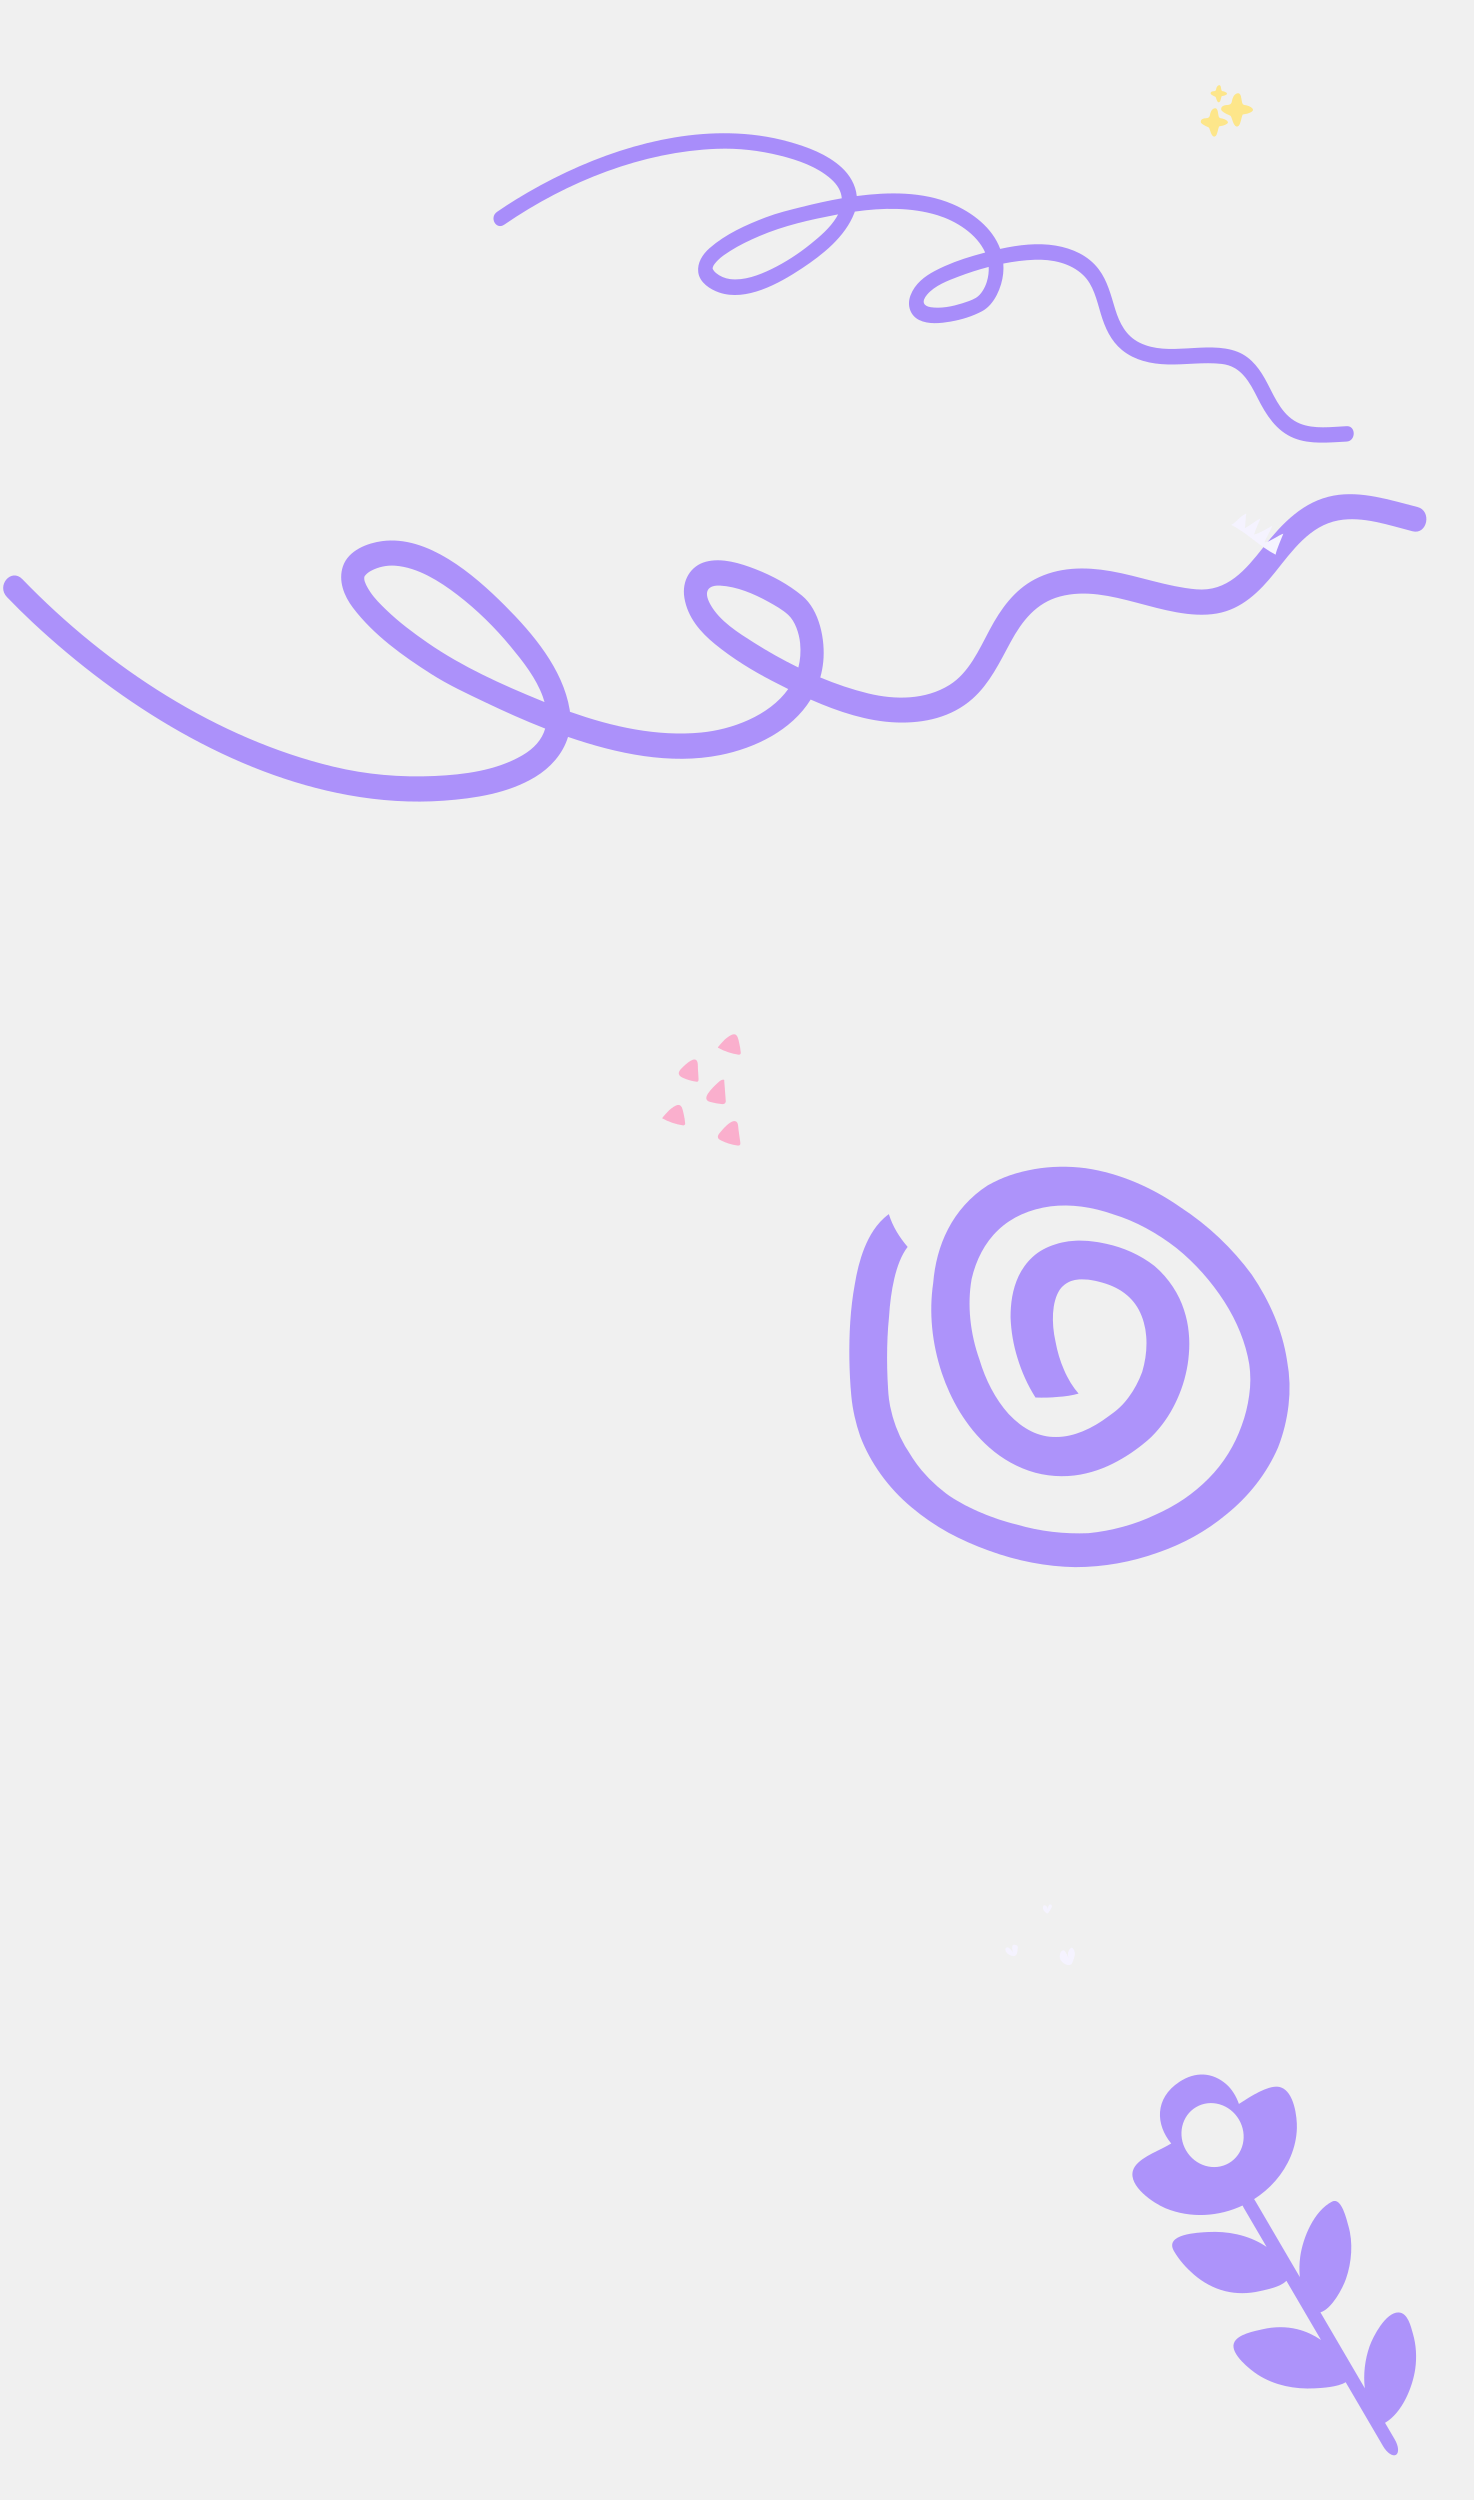
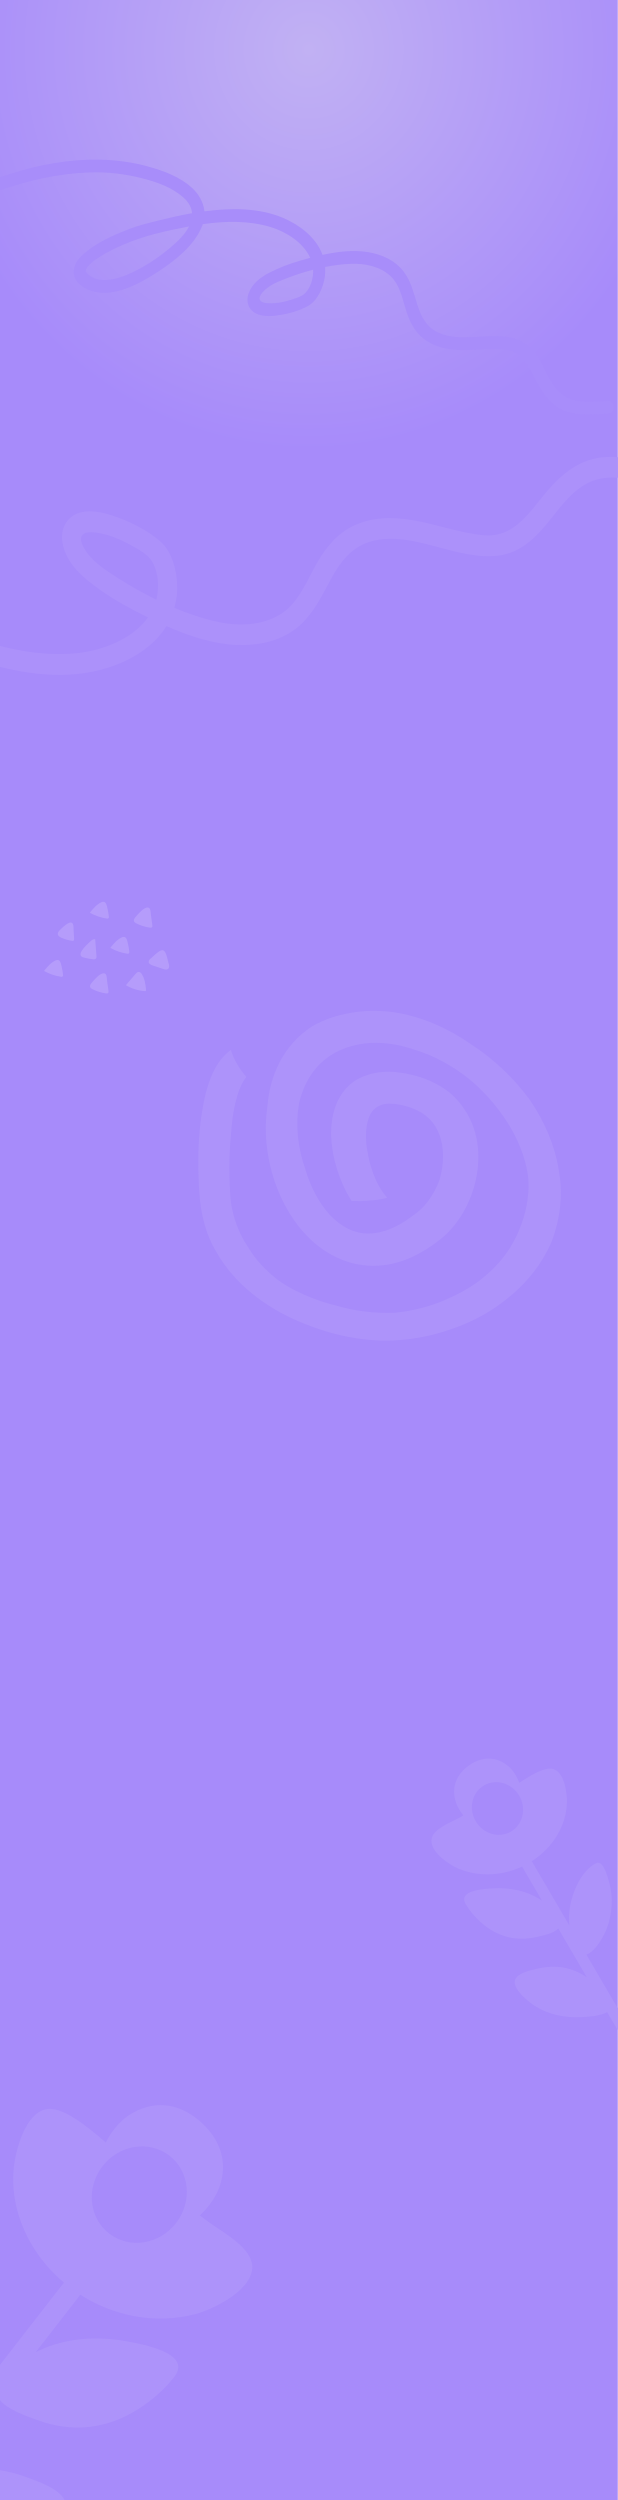
- <svg xmlns="http://www.w3.org/2000/svg" width="3773" height="6400" viewBox="0 0 3773 6400" fill="none">
-   <path d="M1754.04 2876C1754.29 2878.97 1751.68 2881.43 1748.73 2881C1730.03 2878.28 1711.84 2872.15 1695.33 2862.99C1693.96 2862.23 1711.3 2843.62 1713.02 2842.16C1718.78 2837.29 1729.04 2828.59 1737.03 2828.61C1746.32 2828.63 1748.09 2843.24 1749.78 2850.04C1751.89 2858.55 1753.32 2867.25 1754.04 2875.99L1754.04 2876Z" fill="#FAAFCD" />
-   <path d="M1896.4 2695.09C1896.64 2698.07 1894.04 2700.53 1891.08 2700.1C1872.39 2697.38 1854.2 2691.25 1837.68 2682.08C1836.32 2681.32 1853.66 2662.71 1855.37 2661.26C1861.13 2656.39 1871.4 2647.68 1879.39 2647.7C1888.67 2647.72 1890.45 2662.34 1892.13 2669.13C1894.24 2677.65 1895.68 2686.34 1896.4 2695.08L1896.4 2695.09Z" fill="#FAAFCD" />
-   <path d="M1895.11 2924.33C1895.45 2926.75 1895.67 2929.55 1893.94 2931.27C1892.27 2932.95 1889.56 2932.8 1887.22 2932.47C1872.64 2930.42 1858.39 2925.95 1845.26 2919.27C1842.33 2917.78 1839.23 2915.93 1838.09 2912.85C1836.5 2908.52 1839.43 2903.94 1842.37 2900.39C1849.37 2891.95 1869.8 2866.94 1882.57 2870.3C1890.72 2872.44 1889.67 2885.69 1890.6 2892.28C1892.11 2902.96 1893.61 2913.65 1895.11 2924.32L1895.11 2924.33Z" fill="#FAAFCD" />
-   <path d="M1853.9 2764.25L1857.98 2819.04C1858.21 2823.57 1854.05 2827.16 1849.1 2826.66C1839.01 2825.65 1828.99 2823.84 1819.19 2821.25C1816.09 2820.43 1812.84 2819.43 1810.67 2817.21C1806.04 2812.48 1808.64 2805.17 1812.13 2799.89C1819.38 2788.9 1829.31 2779.65 1839.16 2770.51C1843.14 2766.81 1848.3 2762.8 1853.9 2764.26" fill="#FAAFCD" />
-   <path d="M1788.29 2762.13C1788.45 2764.68 1788.26 2767.83 1785.97 2768.93C1784.87 2769.45 1783.59 2769.31 1782.39 2769.15C1770.64 2767.52 1759.14 2764.19 1748.36 2759.28C1743.78 2757.2 1738.84 2754.22 1737.84 2749.28C1736.79 2744.14 1740.49 2739.33 1744.17 2735.59C1750.35 2729.34 1772.66 2706.61 1781.99 2713.55C1787.64 2717.75 1786.32 2729.31 1786.68 2735.35C1787.22 2744.28 1787.76 2753.2 1788.3 2762.14L1788.29 2762.13Z" fill="#FAAFCD" />
-   <path d="M2650.68 3577.47C2630.01 3544.77 2615.37 3511.21 2604.91 3477.05C2594.25 3442.87 2588.36 3408.11 2587.02 3372.83C2586.91 3337.53 2591.48 3301.42 2607.79 3266.42C2616.21 3249.09 2627.79 3232.23 2643.63 3217.76C2659.25 3203.11 2680.08 3192.09 2702.1 3185.39C2712.94 3181.53 2724.19 3179.6 2735.52 3177.71C2741.17 3177.02 2746.81 3176.77 2752.43 3176.33L2760.93 3175.87L2769.2 3176.1L2785.84 3176.76C2791.23 3177.26 2796.59 3178 2801.96 3178.74C2812.86 3179.88 2823.02 3182.32 2833.36 3184.41C2874.37 3193.29 2918.35 3211.71 2955.82 3241.14C2992.66 3272.71 3018.44 3313.71 3030.87 3352.92C3037.43 3372.65 3041.43 3392.2 3043.15 3411.17C3045.07 3430.15 3045.12 3448.76 3043.48 3466.64C3042.17 3484.68 3039.29 3502.15 3035.14 3519.09C3031.24 3536.15 3025.78 3552.63 3019.31 3568.63C3006.36 3600.71 2989.15 3631.01 2965.81 3658.53C2960.12 3665.48 2953.73 3672.19 2947.21 3678.74C2940.36 3685.13 2933 3691.72 2926.43 3696.68C2919.69 3701.99 2913.12 3707.38 2905.83 3712.34C2898.79 3717.42 2891.67 3722.46 2883.91 3727.12C2853.77 3746.05 2820.01 3762.72 2780.25 3771.89C2741.08 3781.52 2694.87 3782 2650.47 3770.19C2605.98 3758.15 2565.52 3734.53 2533.81 3706.73C2517.91 3692.81 2503.73 3677.88 2490.93 3662.4C2478.37 3646.86 2467.22 3630.94 2457.15 3614.67C2437.45 3582.09 2422.29 3548.55 2410.94 3514.74C2385.58 3437.99 2377.9 3359.53 2388.99 3284.33C2392.87 3236.9 2404.47 3189.77 2427.06 3146.36C2449.46 3102.94 2483.66 3063.44 2528.46 3034.62C2546.64 3024.43 2565.88 3015.43 2586.05 3008.55C2596.14 3005.19 2606.45 3002.03 2616.73 2999.55C2627.12 2997.3 2637.44 2994.75 2648.01 2992.94C2690.36 2985.62 2735.07 2984.86 2779.33 2990.59C2867.84 3003.53 2951.07 3041.07 3021.16 3090.01C3093.52 3136.98 3155.51 3196.42 3204.52 3263.07C3250.53 3330.89 3283.08 3405.85 3294.78 3482.75L3299.07 3511.69L3301.14 3540.78L3300.92 3569.73L3298.63 3597.68C3294.3 3634.77 3285.31 3670.94 3271.9 3705.24C3242.75 3772.72 3196.25 3831.44 3138.44 3877.74C3087.69 3920.02 3027.76 3953.09 2962.2 3975.34C2897.19 3998.55 2826.15 4011.8 2752.63 4011.9C2678.92 4010.69 2603.7 3996.03 2532.51 3970.02C2497.09 3957.38 2462.14 3942.07 2428.35 3923.92C2394.8 3905.27 2362.67 3883.46 2333.18 3858.48C2273.8 3808.93 2227.72 3744.48 2202.1 3676.77C2190.37 3642.69 2182.63 3608.18 2179.41 3574.26C2176.21 3541.57 2174.98 3510.1 2174.35 3478.21C2173.63 3414.61 2176.69 3351.26 2188.18 3288.2C2193.35 3257.01 2200.59 3225.76 2212.85 3194.92C2219.13 3179.52 2226.56 3164.25 2236.43 3149.45C2246.27 3134.72 2258.72 3120.28 2275.47 3108.18C2285.17 3139.88 2302.51 3167.41 2323.55 3192.09C2307.61 3212.52 2296.64 3242.15 2289.42 3273.14C2282.09 3304.35 2277.97 3337.61 2275.88 3371.51C2272.35 3405.67 2270.92 3440.76 2270.91 3476.09C2270.93 3493.72 2271.27 3511.51 2272.05 3529.25L2273.48 3555.84C2274.04 3564.67 2274.67 3573.78 2275.76 3581.72L2278.67 3599.7C2279.88 3605.69 2281.56 3611.55 2282.92 3617.44C2285.29 3629.31 2290.02 3640.74 2293.56 3652.3C2295.71 3658.04 2298.36 3663.59 2300.65 3669.23L2304.17 3677.64C2305.52 3680.38 2307.06 3683.13 2308.43 3685.8L2316.95 3702.1L2326.89 3717.78C2339.55 3738.87 2353.99 3759.42 2371.9 3777.88L2378.39 3785.01C2380.65 3787.32 2383.1 3789.45 2385.4 3791.69C2390.11 3796.14 2394.78 3800.65 2399.61 3805.06C2409.98 3813.27 2419.6 3822.17 2430.82 3829.65C2443.38 3838.39 2457.26 3845.67 2470.73 3853.36C2484.84 3860.14 2498.6 3867.45 2513.34 3873.14C2527.63 3879.56 2542.83 3884.51 2557.59 3889.94C2572.56 3894.51 2587.39 3899.37 2602.54 3902.72C2662.43 3920.58 2725.03 3927.45 2786.32 3924.96C2816.54 3922.03 2846.06 3916.32 2874.49 3908.6C2903.01 3900.93 2930.42 3890.88 2956.2 3878.49C2982.52 3866.88 3007.44 3853.29 3030.68 3837.67C3053.79 3821.9 3074.98 3804.16 3094.09 3784.81C3132.58 3746.15 3160.83 3699.69 3178.58 3649.76C3187.86 3624.91 3194.26 3598.84 3197.88 3572.14C3198.57 3565.4 3199.53 3558.71 3200.1 3552L3200.87 3532.31L3200.15 3512.33C3199.8 3505.62 3198.65 3498.87 3198.01 3492.11C3189.09 3437.92 3166.81 3383.07 3134.37 3332.32C3101.78 3281.68 3060.31 3234.19 3011.63 3194.93C2962.27 3156.65 2906.79 3125.8 2849.47 3108.56C2796.86 3090.01 2741.59 3081.69 2689.06 3088.3C2635.99 3095.61 2589.8 3115.83 2555.5 3148.73C2520.96 3181.26 2498.53 3225.62 2487.36 3274.18C2475.71 3340.56 2483.43 3413.19 2507.48 3480.76C2522.63 3531.75 2547.7 3581.66 2582.36 3620.12C2591.27 3629.46 2600.58 3637.94 2610.29 3645.58C2620.03 3652.96 2630.11 3659.2 2640.34 3664.29C2650.53 3669.45 2660.98 3672.81 2671.51 3675.34C2682.05 3677.87 2692.78 3678.92 2703.85 3678.65C2748.1 3679.06 2796.07 3657.26 2837.33 3626.04L2853.13 3614.44C2857.42 3610.83 2861.85 3607.55 2865.98 3603.42C2874.4 3595.69 2882.19 3586.69 2889.33 3576.95C2903.78 3557.71 2915.27 3535.49 2923.97 3512.27C2931.06 3488.37 2935.07 3463.43 2935.01 3438.88C2935.11 3426.54 2933.88 3414.43 2932.07 3402.66C2929.72 3390.97 2926.9 3379.41 2922.51 3368.75C2905.96 3325.99 2871.98 3297.8 2822.74 3283.74C2816.72 3281.81 2810.24 3280.62 2804.09 3278.97C2797.88 3277.64 2792.04 3277.02 2786.05 3275.89C2774.83 3275.21 2763.76 3274.43 2754.86 3276.35C2752.49 3276.61 2750.2 3276.9 2748.19 3277.68L2741.96 3279.4C2738.24 3281.19 2734.27 3282.42 2730.96 3284.84C2724.13 3289.07 2717.72 3294.54 2712.57 3302.27C2707.74 3309.99 2703.65 3318.93 2701.07 3329.2C2698.1 3339.21 2696.59 3350.43 2695.78 3361.91C2694.45 3385.09 2696.53 3409.91 2702.11 3434.66C2706.59 3459.15 2713.73 3483.87 2723.91 3506.91C2728.7 3518.63 2734.82 3529.51 2740.91 3540.02C2747.33 3550.26 2754.16 3559.65 2761.16 3567.64C2744.75 3572.23 2726.57 3575.19 2707.95 3576.1C2689.09 3578.12 2670.29 3578.34 2650.29 3577.63L2650.68 3577.47Z" fill="#AD93FA" />
-   <path d="M3158.86 5998.45C3167.08 5975.36 3212.31 5967.54 3232.75 5962.81C3261.82 5956.07 3292.21 5955.64 3321.24 5962.81C3342.94 5968.15 3363.28 5977.7 3381.67 5990.18L3293.16 5838.8C3278.08 5854.98 3242.48 5861.29 3224.98 5865.33C3195.91 5872.07 3165.53 5872.52 3136.5 5865.35C3106.8 5858.03 3079.64 5842.92 3056.53 5823.04C3036.68 5805.96 3018.46 5785.49 3005.3 5762.74C2980.03 5719.04 3065.82 5715.41 3092.14 5713.98C3142.49 5711.21 3194.72 5721.35 3237.55 5748.85C3239.03 5749.79 3240.7 5750.93 3242.5 5752.16L3184.19 5652.44C3182.97 5650.34 3181.87 5648.21 3180.91 5646.13C3119.79 5674.81 3048 5679.47 2983.88 5653.18C2953.36 5640.66 2887.76 5596.53 2900.53 5556.08C2909.72 5527.02 2960.44 5508.48 2983.8 5495.45C2988.65 5492.74 2993.48 5490.04 2998.33 5487.33C2958.73 5439.84 2954.49 5372.18 3019.42 5329.44C3059.89 5302.81 3103.69 5304.07 3140.34 5336.52C3152.74 5347.5 3164.98 5366.32 3171.62 5386.11C3205.37 5363.81 3244.06 5340.42 3270.09 5341.94C3273.34 5342.12 3276.4 5342.75 3279.27 5343.76C3312.88 5355.48 3320.77 5419.12 3320.01 5447.95C3318.68 5497.93 3297.66 5545.44 3265.07 5582.87C3249.14 5601.16 3230.67 5616.87 3210.51 5629.76C3211.68 5631.43 3212.84 5633.2 3213.93 5635.05L3327.52 5829.34C3325.82 5811.85 3326.19 5794.09 3328.59 5776.95C3335.33 5728.53 3363.63 5659.98 3410.11 5636.07C3434.44 5623.55 3447.41 5682.96 3451.87 5698.21C3464.42 5741.05 3460.41 5791.84 3445.6 5834.11C3437.41 5857.5 3409.78 5910.77 3380.31 5919.62L3493.98 6114.04C3489.51 6078.31 3494.43 6039.86 3506.05 6006.67C3515.05 5981 3547.49 5919.27 3580.04 5919.87C3604.21 5920.32 3611.79 5955.94 3617.21 5974.71C3625.44 6003.24 3627.18 6034.45 3623.08 6063.82C3616.55 6110.78 3589.72 6176.7 3545.68 6202.42L3570.72 6245.23C3580.56 6262.07 3581.89 6279.65 3573.67 6284.46C3565.44 6289.27 3550.79 6279.51 3540.93 6262.65L3444.94 6098.49C3424.25 6111.42 3382.52 6113.27 3365.54 6114.2C3315.19 6116.96 3262.95 6106.83 3220.12 6079.32C3200.39 6066.65 3149.05 6025.83 3158.79 5998.46L3158.86 5998.45ZM3171.81 5426.25C3148.65 5386.64 3099.58 5372.24 3062.21 5394.1C3024.83 5415.95 3013.31 5465.78 3036.47 5505.38C3059.63 5544.99 3108.7 5559.39 3146.07 5537.54C3183.45 5515.68 3194.97 5465.86 3171.81 5426.25Z" fill="#AD93FA" />
-   <path d="M3447.7 1090.96C3408.24 1092.83 3364.73 1099.22 3327.99 1084.46C3285.27 1067.29 3265.86 1022.98 3245.5 983.279C3227.36 947.848 3205.06 915.104 3167.87 900.526C3128.72 885.196 3080.91 889.483 3038.62 891.941C2996.63 894.346 2954.68 895.866 2917.11 877.184C2882.49 859.965 2865.88 827.66 2854.54 790.355C2843.8 755.065 2834.94 718.925 2813.08 689.801C2786.28 654.072 2745.28 635.918 2702.3 628.698C2656.77 621.048 2608.02 626.779 2560.46 637.175C2540.46 582.51 2488.3 543.477 2437.42 522.03C2362.2 490.343 2275.75 491.049 2193.3 501.841C2190.6 473.315 2175.13 447.595 2154.63 428.777C2117.43 394.616 2067.49 376.317 2019.57 362.876C1970.66 349.159 1919.85 342.303 1868.37 341.228C1681.75 337.357 1486.33 409.066 1320.63 510.855C1304.38 520.834 1288.38 531.379 1272.61 542.223C1251.58 556.681 1269.8 589.641 1290.81 575.216C1453.68 463.2 1646.89 387.869 1835.59 380.955C1890.71 378.929 1944.68 385.326 1997.25 398.463C2043.15 409.95 2091.67 426.574 2127.52 458.359C2144 472.968 2153.53 489.42 2154.95 507.639C2120.57 513.589 2086.29 521.325 2052.23 529.877C2021.28 537.636 1989.83 545.083 1959.68 556.692C1909.95 575.837 1857.78 598.907 1816.16 635.55C1798.5 651.133 1784.59 672.813 1787.5 696.73C1790.84 723.865 1818.53 741.023 1840.73 748.725C1909.43 772.518 1993.08 726.776 2053.19 686.864C2105.2 652.359 2163.66 606.618 2187.25 544.91C2187.67 543.839 2187.93 542.768 2188.31 541.713C2259.79 531.627 2332.46 530.413 2399.79 550.911C2446.27 565.048 2500.89 598.435 2522.07 646.463C2512.69 648.975 2503.39 651.537 2494.22 654.164C2459.73 664.039 2425.71 676.464 2393.29 693.517C2366.82 707.467 2342.2 726.395 2330.94 756C2321.01 782.123 2330.52 808.091 2352.97 819.214C2376.71 830.944 2407.35 827.828 2433.53 823.295C2461.17 818.467 2488.72 810.217 2514.29 796.608C2546.08 779.643 2564.63 734.788 2568.13 700.386C2569.03 691.564 2569.08 683.016 2568.48 674.723C2595.34 669.434 2622.27 665.997 2648.42 665.004C2693.18 663.312 2740.1 673.138 2772.72 704.046C2799.21 729.127 2807.58 768.075 2818 803.15C2828.72 839.208 2843.85 872.71 2872.22 895.956C2905.04 922.856 2946.44 931.824 2988.68 932.973C3034.99 934.24 3081.69 926.456 3127.71 931.681C3177.19 937.263 3198.74 977.692 3219.65 1019.29C3241.45 1062.59 3267.37 1103.44 3312.67 1121.66C3354.39 1138.42 3402.32 1132.6 3447.23 1130.47C3471.42 1129.32 3471.71 1089.85 3447.49 1090.98L3447.7 1090.96ZM2141.4 556.277C2124.95 583.47 2099.1 605.33 2075.1 624.72C2044.3 649.623 2010.62 671.544 1975.63 688.601C1942.61 704.724 1904.56 718.918 1869.09 714.493C1855.75 712.83 1842.98 707.238 1832.71 698.706C1829.35 695.895 1826.97 693.093 1824.96 689.235C1823.96 687.357 1824.41 685.951 1824.83 684.145C1825.97 679.044 1832.08 671.816 1838.13 665.775C1847.32 656.57 1858.38 649.42 1869.12 642.573C1892.81 627.476 1918.06 615.555 1943.45 604.618C2006.37 577.572 2073.8 562.526 2139.53 549.982C2141.52 549.582 2143.55 549.249 2145.51 548.883C2144.24 551.313 2142.87 553.778 2141.37 556.261L2141.4 556.277ZM2526.14 721.806C2521.64 736.482 2511.6 754.576 2498.44 762.411C2487.69 768.824 2475.47 772.661 2463.87 776.359C2437.94 784.579 2408.91 790.387 2382.75 786.439C2364.26 783.648 2357.98 772.463 2373.28 754.344C2393.21 730.679 2426.65 718.459 2453.47 708.212C2478.46 698.664 2504.59 690.208 2531.09 683.336C2531.72 695.501 2530.24 708.384 2526.12 721.839L2526.14 721.806Z" fill="#A88DFA" />
-   <path d="M3616.72 1360.23C3555.22 1344.68 3488.78 1320.71 3426.24 1332.21C3353.52 1345.58 3308.81 1409.11 3264.08 1465.09C3224.21 1515.05 3178.63 1559.46 3115.44 1570.52C3048.93 1582.14 2975.05 1560.11 2909.27 1542.72C2843.95 1525.52 2778.42 1509.72 2713.32 1527.11C2653.32 1543.15 2616.87 1588.69 2587.09 1643.78C2558.91 1695.89 2533.41 1749.93 2489.69 1788.78C2436.1 1836.45 2365.76 1851.92 2295.82 1849.55C2221.71 1847.04 2146.82 1822.44 2075.28 1790.87C2026.34 1870.52 1931.76 1915.28 1844.83 1932.77C1716.32 1958.61 1580.48 1929.87 1454.17 1886.53C1440.8 1930.56 1408.23 1966.1 1369.95 1989.16C1300.48 2031.04 1216.03 2043.88 1136.31 2049.72C1054.95 2055.67 972.8 2050.23 891.424 2035.47C596.477 1981.91 311.822 1806.6 83.568 1593.43C61.183 1572.53 39.365 1550.82 18.008 1528.72C-10.468 1499.24 28.735 1453.19 57.193 1482.6C277.738 1710.96 557.746 1891.27 852.526 1962.46C938.642 1983.27 1025.62 1990.45 1112.56 1986.57C1188.48 1983.17 1270.16 1972.51 1336.74 1933.94C1367.34 1916.21 1387.6 1893.37 1395.66 1865.15C1343.45 1844.79 1291.96 1821.66 1241.1 1797.32C1194.87 1775.21 1147.75 1753.44 1104 1725.53C1031.85 1679.51 957.123 1626.53 903.323 1555.55C880.507 1525.38 865.547 1486.81 877.768 1450.1C891.69 1408.46 940.755 1390.3 978.172 1385.28C1093.9 1369.79 1210.93 1468.52 1292.79 1550.55C1363.6 1621.47 1440.99 1712.15 1458.41 1816.81C1458.73 1818.63 1458.8 1820.4 1459.05 1822.18C1568.33 1860.9 1682.32 1886.04 1794.84 1875.29C1872.51 1867.9 1969.15 1832.81 2017.83 1763.99C2003.87 1757.03 1990.06 1750.03 1976.46 1742.97C1925.33 1716.4 1875.76 1685.97 1830.18 1648.77C1792.99 1618.35 1760.29 1580.7 1752.02 1530.5C1744.74 1486.21 1768.02 1448.38 1806.9 1438.05C1848.01 1427.18 1895.25 1441.87 1935 1457.38C1976.95 1473.81 2017.68 1495.6 2053.57 1525.19C2098.18 1562.05 2113.04 1638.57 2107.55 1693.84C2106.16 1708.01 2103.51 1721.48 2099.91 1734.34C2140.5 1751.25 2181.78 1765.26 2222.62 1775.19C2292.52 1792.16 2369.51 1791.69 2430.73 1753.47C2480.43 1722.46 2506.05 1663.83 2533.67 1611.96C2562.06 1558.63 2596.58 1510.74 2648.67 1483.22C2708.92 1451.37 2776.95 1450.49 2843.79 1462.18C2917.08 1474.99 2988.1 1502.17 3062.19 1508.65C3141.86 1515.68 3188.69 1458.93 3234.89 1400.14C3283.05 1338.96 3336.9 1282.96 3414.02 1268.76C3485.03 1255.71 3558.61 1280.2 3628.61 1297.9C3666.32 1307.44 3654.17 1369.65 3616.4 1360.13L3616.72 1360.23ZM1389.88 1784.27C1372.68 1736.21 1338.98 1693.54 1307.4 1655.35C1266.88 1606.31 1220.88 1561.05 1171.27 1523.02C1124.45 1487.09 1069.1 1452.59 1011.86 1448.22C990.324 1446.57 968.451 1451.29 949.561 1461.44C943.371 1464.79 938.724 1468.44 934.327 1473.87C932.164 1476.51 932.414 1478.86 932.504 1481.84C932.669 1490.23 939.968 1503.56 947.568 1515C959.075 1532.43 974.201 1547.21 988.918 1561.42C1021.39 1592.76 1057.31 1619.59 1093.77 1644.91C1184.17 1707.59 1285.49 1752.83 1384.92 1793.57C1387.92 1794.84 1391.01 1796.01 1393.99 1797.22C1392.76 1792.99 1391.39 1788.67 1389.83 1784.28L1389.88 1784.27ZM2048.32 1646.71C2045.93 1622.17 2035.9 1590.48 2017.69 1573.94C2002.83 1560.42 1984.82 1550.47 1967.75 1540.94C1929.57 1519.72 1885.73 1501.3 1843.29 1499.15C1813.31 1497.64 1799.85 1513.23 1818.13 1546.64C1841.94 1590.26 1890.66 1620.18 1929.6 1644.88C1965.88 1667.89 2004.31 1689.55 2043.81 1708.84C2048.7 1689.89 2050.48 1669.14 2048.3 1646.65L2048.32 1646.71Z" fill="#AC91FA" />
-   <path d="M3265.52 1419.98C3224.95 1399.02 3192.62 1364.51 3152.06 1343.54C3164.89 1337.5 3176.8 1319.16 3190.3 1314.83C3188.9 1323.05 3188.31 1343.87 3186.9 1352.09C3197.88 1346.47 3215.36 1332.26 3226.75 1327.53C3222.79 1337.9 3213.14 1357.51 3210.37 1368.26C3222.89 1366.87 3245.78 1351.6 3257.05 1345.99C3253.83 1356.53 3239.99 1378.73 3236.78 1389.27C3250.33 1387.55 3272.3 1370.32 3285.33 1366.22C3280.68 1378.65 3267.74 1406.9 3265.52 1419.99L3265.52 1419.98Z" fill="#F5F3FF" />
-   <path d="M3120.79 323.702C3118.13 329.474 3116.62 343.898 3112.48 347.737C3104.37 355.23 3099.61 339.793 3097.3 332.559C3094.77 324.609 3094.66 326.621 3086.71 322.709C3083.43 321.087 3074.92 316.791 3074.18 313.005C3072.63 305.002 3081.17 302.613 3089.4 302.447C3093.37 302.368 3096.66 299.429 3097.23 295.51C3098.28 288.421 3101.13 280.252 3107.9 277.671C3119.04 273.428 3117.5 291.796 3120.14 298.734C3121.72 302.877 3124.61 302.632 3128.38 303.235C3133.41 304.036 3149.66 310.648 3140.81 317.175C3137.84 319.36 3134.03 320.637 3130.54 321.696C3129.5 322.014 3121.04 323.166 3120.8 323.702H3120.79Z" fill="#FDE68A" />
-   <path d="M3181.09 293.444C3177.97 300.216 3176.2 317.135 3171.34 321.642C3161.83 330.44 3156.24 312.322 3153.53 303.836C3150.56 294.51 3150.42 296.873 3141.1 292.279C3137.25 290.379 3127.26 285.335 3126.4 280.887C3124.58 271.501 3134.6 268.694 3144.26 268.502C3148.9 268.41 3152.77 264.961 3153.45 260.36C3154.68 252.04 3158.02 242.455 3165.96 239.437C3179.03 234.452 3177.23 256.011 3180.33 264.147C3182.18 269.005 3185.57 268.721 3190 269.429C3195.9 270.369 3214.97 278.127 3204.58 285.785C3201.1 288.354 3196.63 289.85 3192.54 291.094C3191.32 291.465 3181.4 292.822 3181.1 293.451L3181.09 293.444Z" fill="#FDE68A" />
-   <path d="M3127.44 246.215C3125.83 249.704 3124.92 258.428 3122.41 260.751C3117.51 265.286 3114.63 255.946 3113.24 251.577C3111.7 246.771 3111.64 247.989 3106.83 245.619C3104.84 244.64 3099.69 242.038 3099.25 239.748C3098.31 234.909 3103.47 233.46 3108.45 233.367C3110.85 233.321 3112.84 231.54 3113.19 229.17C3113.83 224.881 3115.55 219.943 3119.64 218.381C3126.38 215.812 3125.45 226.926 3127.05 231.116C3128 233.625 3129.75 233.473 3132.03 233.837C3135.07 234.32 3144.9 238.318 3139.54 242.27C3137.75 243.594 3135.45 244.362 3133.33 245.004C3132.7 245.196 3127.59 245.891 3127.44 246.222V246.215Z" fill="#FDE68A" />
-   <path d="M2714.56 5016.78C2712.06 5011.29 2712.21 5004.66 2714.96 4998.7C2716.31 4995.8 2719.15 4992.61 2722.46 4992.95C2724.61 4993.18 2725.98 4994.85 2727.06 4996.43C2730.39 5001.35 2733 5006.71 2734.8 5012.33C2734.13 5007.59 2733.45 5002.74 2734.54 4997.87C2735.63 4993 2738.81 4988.01 2743.87 4985.57C2749.62 4989.32 2751.87 4996.22 2751.51 5002.94C2751.14 5009.66 2748.5 5016.35 2745.89 5022.91C2745 5025.15 2743.96 5027.57 2741.74 5029C2732.21 5035.15 2717.39 5022.98 2714.56 5016.77L2714.56 5016.78Z" fill="#F5F3FF" />
-   <path d="M2573.79 4991.85C2573.64 4990.56 2573.7 4989.19 2574.32 4987.93C2574.95 4986.67 2576.21 4985.55 2577.69 4985.26C2579.15 4984.98 2580.54 4985.54 2581.72 4986.18C2586.83 4988.98 2590.13 4993.64 2593.28 4998.18C2591.99 4993.25 2590.69 4988.23 2591.31 4983C2591.47 4981.63 2591.86 4980.11 2593.12 4979.19C2594.73 4978 2596.96 4978.35 2598.82 4978.76C2600.94 4979.23 2603.22 4979.79 2604.48 4981.32C2605.87 4983.02 2605.66 4985.45 2605.39 4987.69C2604.79 4992.75 2605.14 5003.69 2598.74 5006.64C2592.36 5009.59 2583.51 5004.64 2579.45 5001.28C2576.49 4998.84 2574.24 4995.62 2573.79 4991.85L2573.79 4991.85Z" fill="#F5F3FF" />
-   <path d="M2671.77 4890.66C2669.35 4886.91 2668.92 4881.74 2671.87 4877.7C2675.11 4877.18 2678.15 4878.75 2679.91 4880.97C2681.67 4883.2 2682.42 4885.98 2683.13 4888.71C2682.75 4884.88 2682.53 4880.59 2685.33 4877.3C2686.26 4876.21 2687.63 4875.25 2689.09 4875.22C2691.17 4875.17 2692.49 4877 2692.75 4878.8C2693.26 4882.21 2691.35 4885.78 2689.13 4888.9C2687.78 4890.82 2686.28 4892.66 2685.04 4894.63C2684.15 4896.04 2683.35 4898.48 2681.15 4898.3C2679.36 4898.15 2677.15 4896.07 2675.91 4895.08C2674.29 4893.8 2672.85 4892.34 2671.77 4890.66L2671.77 4890.66Z" fill="#F5F3FF" />
+ <svg xmlns="http://www.w3.org/2000/svg" width="1920" height="7770" viewBox="0 0 1920 7770" fill="none">
+   <g clip-path="url(#clip0_6_389)">
+     <rect width="1920" height="7770" fill="white" />
+     <rect width="1920" height="7770" fill="url(#paint0_radial_6_389)" />
+     <path fill-rule="evenodd" clip-rule="evenodd" d="M472.248 2881.82C473.974 2880.1 473.756 2877.29 473.415 2874.88L473.41 2874.87C471.912 2864.19 470.409 2853.51 468.904 2842.83C468.722 2841.53 468.616 2839.98 468.501 2838.31C468.033 2831.46 467.426 2822.57 460.872 2820.85C448.342 2817.55 428.45 2841.56 421.084 2850.44L420.67 2850.94C417.732 2854.49 414.802 2859.07 416.393 2863.4C417.529 2866.48 420.629 2868.33 423.56 2869.82C436.696 2876.49 450.941 2880.97 465.524 2883.02C467.862 2883.34 470.574 2883.49 472.248 2881.82ZM333.081 2855.1C336.037 2855.53 338.645 2853.07 338.399 2850.09L338.401 2850.08C337.678 2841.34 336.245 2832.65 334.132 2824.13C333.913 2823.25 333.692 2822.23 333.453 2821.13C331.859 2813.77 329.462 2802.72 321.387 2802.7C313.433 2802.68 303.216 2811.32 297.442 2816.2L297.372 2816.26C295.659 2817.71 278.316 2836.32 279.684 2837.08C296.197 2846.25 314.39 2852.38 333.081 2855.1ZM396.638 2964.29C399.593 2964.72 402.201 2962.26 401.956 2959.28L401.957 2959.27C401.234 2950.53 399.802 2941.84 397.689 2933.33C397.47 2932.44 397.249 2931.42 397.01 2930.32L397.01 2930.32L397.01 2930.32C395.415 2922.97 393.019 2911.91 384.944 2911.89C376.971 2911.87 366.726 2920.54 360.958 2925.43L360.928 2925.45C359.216 2926.9 341.873 2945.52 343.241 2946.28C359.754 2955.44 377.947 2961.57 396.638 2964.29ZM523.777 2993.16C524.793 2996.34 525.823 2999.6 525.796 3002.95C525.776 3006.3 524.524 3009.81 521.803 3011.75C517.739 3014.64 512.154 3013.17 507.418 3011.6C502.195 3009.86 496.971 3008.11 491.747 3006.37L491.731 3006.37L491.711 3006.36L491.684 3006.35L491.657 3006.34C486.068 3004.48 480.477 3002.61 474.884 3000.75C469.138 2998.83 462.349 2995.61 462.028 2989.56C461.782 2984.75 465.927 2980.98 469.704 2977.99C471.372 2976.66 473.625 2974.56 476.235 2972.13L476.236 2972.13L476.236 2972.13C485.422 2963.56 499.02 2950.88 507.009 2953.58C515.017 2956.29 518.96 2973.25 521.672 2984.92C522.447 2988.25 523.121 2991.15 523.761 2993.16L523.777 2993.16ZM428.809 3021.12C425.267 3022.37 422.663 3025.33 420.215 3028.18C410.578 3039.43 400.94 3050.68 391.3 3061.93C409.745 3073.07 430.996 3079.51 452.527 3080.47C456.487 3080.64 449.587 3047.25 448.498 3044.38C448.355 3044 448.201 3043.59 448.034 3043.14C445.075 3035.24 438.504 3017.7 428.809 3021.12ZM196.043 3031C196.289 3033.97 193.681 3036.43 190.726 3036C172.035 3033.28 153.842 3027.15 137.328 3017.99C135.96 3017.23 153.303 2998.61 155.016 2997.16L155.086 2997.1C160.86 2992.22 171.077 2983.59 179.031 2983.61C187.106 2983.63 189.503 2994.68 191.097 3002.03L191.097 3002.03L191.098 3002.03L191.099 3002.04C191.337 3003.14 191.558 3004.16 191.777 3005.04C193.89 3013.55 195.322 3022.25 196.045 3030.99L196.043 3031ZM337.112 3079.33C337.453 3081.75 337.671 3084.55 335.945 3086.28C334.271 3087.95 331.559 3087.8 329.221 3087.47C314.638 3085.42 300.393 3080.95 287.257 3074.27C284.326 3072.78 281.225 3070.93 280.09 3067.85C278.499 3063.52 281.429 3058.94 284.367 3055.39L284.781 3054.89C292.146 3046.01 312.039 3022.01 324.569 3025.3C331.122 3027.02 331.73 3035.92 332.198 3042.76L332.198 3042.76C332.312 3044.43 332.418 3045.98 332.601 3047.28C334.106 3057.96 335.609 3068.65 337.106 3079.32L337.112 3079.33ZM295.903 2919.25L299.982 2974.04C300.207 2978.57 296.053 2982.16 291.101 2981.66C281.013 2980.65 270.994 2978.84 261.195 2976.25C258.087 2975.43 254.836 2974.43 252.667 2972.21C248.037 2967.48 250.645 2960.17 254.125 2954.89C261.38 2943.9 271.315 2934.65 281.159 2925.51C285.136 2921.81 290.305 2917.8 295.901 2919.26L295.903 2919.25ZM227.968 2923.93C230.264 2922.83 230.446 2919.68 230.295 2917.13L230.302 2917.14C230.031 2912.67 229.762 2908.21 229.492 2903.74C229.222 2899.28 228.953 2894.81 228.682 2890.35C228.611 2889.17 228.604 2887.77 228.597 2886.26C228.568 2880.07 228.53 2871.93 223.988 2868.55C214.723 2861.65 192.629 2884.05 186.293 2890.47L186.173 2890.59C182.491 2894.33 178.788 2899.14 179.837 2904.28C180.837 2909.22 185.782 2912.2 190.358 2914.28C201.142 2919.19 212.643 2922.52 224.387 2924.15C225.592 2924.31 226.872 2924.45 227.968 2923.93Z" fill="#B59CFB" />
+     <path d="M1092.68 3732.47C1072.01 3699.77 1057.37 3666.21 1046.91 3632.05C1036.25 3597.87 1030.36 3563.11 1029.02 3527.83C1028.91 3492.53 1033.48 3456.42 1049.79 3421.42C1058.21 3404.09 1069.79 3387.23 1085.63 3372.76C1101.25 3358.11 1122.08 3347.09 1144.1 3340.39C1154.94 3336.53 1166.19 3334.6 1177.52 3332.71C1183.17 3332.02 1188.81 3331.77 1194.43 3331.33L1202.93 3330.87L1211.2 3331.1L1227.84 3331.76C1233.23 3332.26 1238.59 3333 1243.96 3333.74C1254.86 3334.88 1265.02 3337.32 1275.36 3339.41C1316.37 3348.29 1360.35 3366.71 1397.82 3396.14C1434.66 3427.71 1460.44 3468.71 1472.87 3507.92C1479.43 3527.65 1483.43 3547.2 1485.15 3566.17C1487.07 3585.15 1487.12 3603.76 1485.48 3621.64C1484.17 3639.68 1481.29 3657.15 1477.14 3674.09C1473.24 3691.15 1467.78 3707.63 1461.31 3723.63C1448.36 3755.71 1431.15 3786.01 1407.81 3813.53C1402.12 3820.48 1395.73 3827.19 1389.21 3833.74C1382.36 3840.13 1375 3846.72 1368.43 3851.68C1361.69 3856.99 1355.12 3862.38 1347.83 3867.34C1340.79 3872.42 1333.67 3877.46 1325.91 3882.12C1295.77 3901.05 1262.01 3917.72 1222.25 3926.89C1183.08 3936.52 1136.87 3937 1092.47 3925.19C1047.98 3913.15 1007.52 3889.53 975.811 3861.73C959.914 3847.81 945.729 3832.88 932.933 3817.4C920.372 3801.86 909.217 3785.94 899.148 3769.67C879.446 3737.09 864.289 3703.55 852.94 3669.74C827.577 3592.99 819.897 3514.53 830.988 3439.33C834.868 3391.9 846.47 3344.77 869.063 3301.36C891.456 3257.94 925.655 3218.44 970.461 3189.62C988.644 3179.43 1007.88 3170.43 1028.05 3163.55C1038.14 3160.19 1048.45 3157.03 1058.73 3154.55C1069.12 3152.3 1079.44 3149.75 1090.01 3147.94C1132.36 3140.62 1177.07 3139.86 1221.33 3145.59C1309.84 3158.53 1393.07 3196.07 1463.16 3245.01C1535.52 3291.98 1597.51 3351.42 1646.52 3418.07C1692.53 3485.89 1725.08 3560.85 1736.78 3637.75L1741.07 3666.69L1743.14 3695.78L1742.92 3724.73L1740.63 3752.68C1736.3 3789.77 1727.31 3825.94 1713.9 3860.24C1684.75 3927.72 1638.25 3986.44 1580.44 4032.74C1529.69 4075.02 1469.76 4108.09 1404.2 4130.34C1339.19 4153.55 1268.15 4166.8 1194.63 4166.9C1120.92 4165.69 1045.7 4151.03 974.505 4125.02C939.094 4112.38 904.143 4097.07 870.353 4078.92C836.802 4060.27 804.666 4038.46 775.181 4013.48C715.805 3963.93 669.719 3899.48 644.102 3831.77C632.371 3797.69 624.632 3763.18 621.408 3729.26C618.205 3696.57 616.976 3665.1 616.351 3633.21C615.634 3569.61 618.686 3506.26 630.175 3443.2C635.35 3412.01 642.594 3380.76 654.854 3349.92C661.126 3334.52 668.565 3319.25 678.434 3304.45C688.27 3289.72 700.721 3275.28 717.472 3263.18C727.173 3294.88 744.506 3322.41 765.554 3347.09C749.607 3367.52 738.642 3397.15 731.418 3428.14C724.091 3459.35 719.965 3492.61 717.884 3526.51C714.349 3560.67 712.924 3595.76 712.914 3631.09C712.926 3648.72 713.272 3666.51 714.05 3684.25L715.476 3710.84C716.041 3719.67 716.67 3728.78 717.761 3736.72L720.673 3754.7C721.882 3760.69 723.56 3766.55 724.921 3772.44C727.292 3784.31 732.018 3795.74 735.559 3807.3C737.706 3813.04 740.355 3818.59 742.653 3824.23L746.174 3832.64C747.516 3835.38 749.057 3838.13 750.432 3840.8L758.949 3857.1L768.89 3872.78C781.548 3893.87 795.995 3914.42 813.899 3932.88L820.386 3940.01C822.649 3942.32 825.098 3944.45 827.395 3946.69C832.107 3951.14 836.784 3955.65 841.612 3960.06C851.976 3968.27 861.598 3977.17 872.82 3984.65C885.38 3993.39 899.256 4000.67 912.728 4008.36C926.842 4015.14 940.601 4022.45 955.343 4028.14C969.628 4034.56 984.828 4039.51 999.589 4044.94C1014.56 4049.51 1029.39 4054.37 1044.54 4057.72C1104.43 4075.58 1167.03 4082.45 1228.32 4079.96C1258.54 4077.03 1288.06 4071.32 1316.49 4063.6C1345.01 4055.93 1372.42 4045.88 1398.2 4033.49C1424.52 4021.88 1449.44 4008.29 1472.68 3992.67C1495.79 3976.9 1516.98 3959.16 1536.09 3939.81C1574.58 3901.15 1602.83 3854.69 1620.58 3804.76C1629.86 3779.91 1636.26 3753.84 1639.88 3727.14C1640.57 3720.4 1641.53 3713.71 1642.1 3707L1642.87 3687.31L1642.15 3667.33C1641.8 3660.62 1640.65 3653.87 1640.01 3647.11C1631.09 3592.92 1608.81 3538.07 1576.37 3487.32C1543.78 3436.68 1502.31 3389.19 1453.63 3349.93C1404.27 3311.65 1348.79 3280.8 1291.47 3263.56C1238.86 3245.01 1183.59 3236.69 1131.06 3243.3C1077.99 3250.61 1031.8 3270.83 997.496 3303.73C962.964 3336.26 940.529 3380.62 929.364 3429.18C917.709 3495.56 925.427 3568.19 949.478 3635.76C964.631 3686.75 989.704 3736.66 1024.36 3775.12C1033.27 3784.46 1042.58 3792.94 1052.29 3800.58C1062.03 3807.96 1072.11 3814.2 1082.34 3819.29C1092.53 3824.45 1102.98 3827.81 1113.51 3830.34C1124.05 3832.87 1134.78 3833.92 1145.85 3833.65C1190.1 3834.06 1238.07 3812.26 1279.33 3781.04L1295.13 3769.44C1299.42 3765.83 1303.85 3762.55 1307.98 3758.42C1316.4 3750.69 1324.19 3741.69 1331.33 3731.95C1345.78 3712.71 1357.27 3690.49 1365.97 3667.27C1373.06 3643.37 1377.07 3618.43 1377.01 3593.88C1377.11 3581.54 1375.88 3569.43 1374.07 3557.66C1371.72 3545.97 1368.9 3534.41 1364.51 3523.75C1347.96 3480.99 1313.98 3452.8 1264.74 3438.74C1258.72 3436.81 1252.24 3435.62 1246.09 3433.97C1239.88 3432.64 1234.04 3432.02 1228.05 3430.89C1216.83 3430.21 1205.76 3429.43 1196.86 3431.35C1194.49 3431.61 1192.2 3431.9 1190.19 3432.68L1183.96 3434.4C1180.24 3436.19 1176.27 3437.42 1172.96 3439.84C1166.13 3444.07 1159.72 3449.54 1154.57 3457.27C1149.74 3464.99 1145.65 3473.93 1143.07 3484.2C1140.1 3494.21 1138.59 3505.43 1137.78 3516.91C1136.45 3540.09 1138.53 3564.91 1144.11 3589.66C1148.59 3614.15 1155.73 3638.87 1165.91 3661.91C1170.7 3673.63 1176.82 3684.51 1182.91 3695.02C1189.33 3705.26 1196.16 3714.65 1203.16 3722.64C1186.75 3727.23 1168.57 3730.19 1149.95 3731.1C1131.09 3733.12 1112.29 3733.34 1092.29 3732.63L1092.68 3732.47Z" fill="#AD93FA" />
+     <path d="M204.368 7780.54C194.922 7736.39 114.19 7711.19 78.004 7697.6C26.535 7678.27 -28.885 7670.16 -83.635 7676.23C-124.56 7680.74 -164.023 7693.27 -200.618 7711.63L-2.385 7456.49C21.245 7489.69 84.755 7509.82 115.736 7521.43C167.205 7540.76 222.6 7548.91 277.35 7542.84C333.366 7536.63 386.635 7515.58 433.646 7484.86C474.017 7458.45 512.252 7425.47 541.773 7387.08C598.492 7313.37 442.658 7286.02 394.939 7277.05C303.641 7259.84 205.781 7265.74 120.908 7305.63C117.973 7307 114.65 7308.67 111.059 7310.49L241.653 7142.4C244.4 7138.87 246.91 7135.25 249.17 7131.69C353.887 7198.82 483.887 7224.68 607.356 7192.14C666.138 7176.64 796.618 7111.88 783.053 7034.9C773.293 6979.61 685.118 6933.49 645.603 6904.05C637.396 6897.93 629.222 6891.83 621.016 6885.71C704.828 6808.53 728.913 6685.97 620.626 6592.21C553.137 6533.8 472.821 6525.53 398.047 6575.95C372.744 6593 345.854 6624.42 328.932 6658.97C272.671 6610.09 207.658 6558.01 159.742 6554.51C153.759 6554.06 148.025 6554.47 142.527 6555.61C78.311 6568.91 48.52 6683.25 42.956 6736.1C33.309 6827.7 60.227 6919.56 110.718 6995.81C135.399 7033.06 165.349 7066.21 199.066 7094.63C196.508 7097.4 193.97 7100.34 191.541 7103.47L-62.874 7430.92C-55.546 7399.39 -51.936 7366.85 -52.176 7334.96C-52.794 7244.9 -87.921 7112.84 -167.051 7057.94C-208.474 7029.2 -246.511 7134.6 -258.341 7161.36C-291.617 7236.58 -296.55 7330.33 -279.714 7411.11C-270.397 7455.82 -232.784 7559.79 -181.102 7583.08L-435.689 7910.75C-418.894 7846.57 -418.597 7775.15 -431.802 7711.72C-442.036 7662.65 -486.381 7542.06 -545.991 7535.3C-590.249 7530.28 -612.691 7593.51 -627.131 7626.5C-649.053 7676.61 -659.759 7733.21 -659.371 7787.85C-658.779 7875.2 -625.7 8002.08 -551.471 8059.7L-607.53 8131.85C-629.586 8160.24 -636.255 8192.02 -622.393 8202.79C-608.531 8213.56 -579.404 8199.28 -557.324 8170.86L-342.359 7894.19C-307.677 7922.81 -231.896 7936.26 -201.104 7942.06C-109.806 7959.27 -11.947 7953.37 72.926 7913.48C112.024 7895.09 215.673 7832.93 204.487 7780.59L204.368 7780.54ZM318.893 6732.24C370.757 6665.49 463.867 6651.04 526.862 6699.98C589.857 6748.93 598.864 6842.72 547 6909.47C495.136 6976.23 402.026 6990.68 339.031 6941.73C276.037 6892.79 267.029 6798.99 318.893 6732.24Z" fill="#AD93FA" />
+     <path d="M1600.86 6153.45C1609.08 6130.36 1654.31 6122.54 1674.75 6117.81C1703.82 6111.07 1734.21 6110.64 1763.24 6117.81C1784.94 6123.15 1805.28 6132.7 1823.67 6145.18L1735.16 5993.8C1720.08 6009.98 1684.48 6016.29 1666.98 6020.33C1637.91 6027.07 1607.53 6027.52 1578.5 6020.35C1548.8 6013.03 1521.64 5997.92 1498.53 5978.04C1478.68 5960.96 1460.46 5940.49 1447.3 5917.74C1422.03 5874.04 1507.82 5870.41 1534.14 5868.98C1584.49 5866.21 1636.72 5876.35 1679.55 5903.85C1681.03 5904.79 1682.7 5905.93 1684.5 5907.16L1626.19 5807.44C1624.97 5805.34 1623.87 5803.21 1622.91 5801.13C1561.79 5829.81 1490 5834.47 1425.88 5808.18C1395.36 5795.66 1329.76 5751.53 1342.53 5711.08C1351.72 5682.02 1402.44 5663.48 1425.8 5650.45C1430.65 5647.74 1435.48 5645.04 1440.33 5642.33C1400.73 5594.84 1396.49 5527.18 1461.42 5484.44C1501.89 5457.81 1545.69 5459.07 1582.34 5491.52C1594.74 5502.5 1606.98 5521.32 1613.62 5541.11C1647.37 5518.81 1686.06 5495.42 1712.09 5496.94C1715.34 5497.12 1718.4 5497.75 1721.27 5498.76C1754.88 5510.48 1762.77 5574.12 1762.01 5602.95C1760.68 5652.93 1739.66 5700.44 1707.07 5737.87C1691.14 5756.16 1672.67 5771.87 1652.51 5784.76C1653.68 5786.43 1654.84 5788.2 1655.93 5790.05L1769.52 5984.34C1767.82 5966.85 1768.19 5949.09 1770.59 5931.95C1777.33 5883.53 1805.63 5814.98 1852.11 5791.07C1876.44 5778.55 1889.41 5837.96 1893.87 5853.21C1906.42 5896.05 1902.41 5946.84 1887.6 5989.11C1879.41 6012.5 1851.78 6065.77 1822.31 6074.62L1935.98 6269.04C1931.51 6233.31 1936.43 6194.86 1948.05 6161.67C1957.05 6136 1989.49 6074.27 2022.04 6074.87C2046.21 6075.32 2053.79 6110.94 2059.21 6129.71C2067.44 6158.24 2069.18 6189.45 2065.08 6218.82C2058.55 6265.78 2031.72 6331.7 1987.68 6357.42L2012.72 6400.23C2022.56 6417.07 2023.89 6434.65 2015.67 6439.46C2007.44 6444.27 1992.79 6434.51 1982.93 6417.65L1886.94 6253.49C1866.25 6266.42 1824.52 6268.27 1807.54 6269.2C1757.19 6271.96 1704.95 6261.83 1662.12 6234.32C1642.39 6221.65 1591.05 6180.83 1600.79 6153.46L1600.86 6153.45ZM1613.81 5581.25C1590.65 5541.64 1541.58 5527.24 1504.21 5549.1C1466.83 5570.95 1455.31 5620.78 1478.47 5660.38C1501.63 5699.99 1550.7 5714.39 1588.07 5692.54C1625.45 5670.68 1636.97 5620.86 1613.81 5581.25Z" fill="#AD93FA" />
+     <path d="M1889.7 1245.96C1850.24 1247.83 1806.73 1254.22 1769.99 1239.46C1727.27 1222.29 1707.86 1177.98 1687.5 1138.28C1669.36 1102.85 1647.06 1070.1 1609.87 1055.53C1570.72 1040.2 1522.91 1044.48 1480.62 1046.94C1438.63 1049.35 1396.68 1050.87 1359.11 1032.18C1324.48 1014.96 1307.88 982.66 1296.54 945.355C1285.8 910.065 1276.94 873.925 1255.08 844.801C1228.28 809.072 1187.28 790.918 1144.3 783.698C1098.77 776.048 1050.02 781.779 1002.46 792.175C982.463 737.51 930.297 698.477 879.42 677.03C804.201 645.343 717.752 646.049 635.303 656.841C632.6 628.315 617.128 602.595 596.63 583.777C559.425 549.616 509.485 531.317 461.567 517.876C412.656 504.159 361.852 497.303 310.367 496.228C123.752 492.357 -71.671 564.066 -237.367 665.855C-253.616 675.834 -269.62 686.379 -285.392 697.223C-306.42 711.681 -288.205 744.641 -267.194 730.216C-104.32 618.2 88.886 542.869 277.585 535.955C332.712 533.929 386.676 540.326 439.245 553.463C485.149 564.95 533.671 581.574 569.522 613.359C585.995 627.968 595.531 644.42 596.95 662.639C562.569 668.589 528.287 676.325 494.233 684.877C463.283 692.636 431.833 700.083 401.678 711.692C351.948 730.837 299.784 753.907 258.16 790.55C240.499 806.133 226.591 827.813 229.5 851.73C232.835 878.865 260.525 896.023 282.734 903.725C351.432 927.518 435.08 881.776 495.194 841.864C547.195 807.359 605.656 761.618 629.249 699.91C629.67 698.839 629.933 697.768 630.306 696.713C701.787 686.627 774.461 685.413 841.789 705.911C888.269 720.048 942.893 753.435 964.072 801.463C954.687 803.975 945.394 806.537 936.223 809.164C901.73 819.039 867.71 831.464 835.285 848.517C808.824 862.467 784.202 881.395 772.941 911C763.01 937.123 772.524 963.091 794.973 974.214C818.706 985.944 849.354 982.828 875.531 978.295C903.167 973.467 930.722 965.217 956.29 951.608C988.078 934.643 1006.63 889.788 1010.13 855.386C1011.03 846.564 1011.08 838.016 1010.48 829.723C1037.34 824.434 1064.27 820.997 1090.42 820.004C1135.18 818.312 1182.1 828.138 1214.72 859.046C1241.2 884.127 1249.58 923.075 1260 958.15C1270.72 994.208 1285.84 1027.71 1314.22 1050.96C1347.04 1077.86 1388.44 1086.82 1430.68 1087.97C1476.99 1089.24 1523.69 1081.46 1569.71 1086.68C1619.19 1092.26 1640.74 1132.69 1661.64 1174.29C1683.45 1217.59 1709.37 1258.44 1754.67 1276.66C1796.39 1293.42 1844.32 1287.6 1889.23 1285.47C1913.42 1284.32 1913.71 1244.85 1889.49 1245.98L1889.7 1245.96ZM583.403 711.277C566.952 738.47 541.101 760.33 517.095 779.72C486.295 804.623 452.619 826.544 417.633 843.601C384.608 859.724 346.564 873.918 311.094 869.493C297.745 867.83 284.983 862.238 274.713 853.706C271.351 850.895 268.968 848.093 266.957 844.235C265.964 842.357 266.409 840.951 266.833 839.145C267.973 834.044 274.078 826.816 280.134 820.775C289.315 811.57 300.377 804.42 311.118 797.573C334.814 782.476 360.06 770.555 385.445 759.618C448.374 732.572 515.803 717.526 581.528 704.982C583.515 704.582 585.545 704.249 587.514 703.883C586.241 706.313 584.871 708.778 583.373 711.261L583.403 711.277ZM968.142 876.806C963.642 891.482 953.598 909.576 940.435 917.411C929.693 923.824 917.468 927.661 905.869 931.359C879.944 939.579 850.913 945.387 824.749 941.439C806.264 938.648 799.984 927.463 815.275 909.344C835.214 885.679 868.651 873.459 895.474 863.212C920.463 853.664 946.594 845.208 973.09 838.336C973.724 850.501 972.239 863.384 968.124 876.839L968.142 876.806Z" fill="#A88DFA" />
+     <path d="M2058.72 1515.23C1997.22 1499.68 1930.78 1475.71 1868.24 1487.21C1795.52 1500.58 1750.81 1564.11 1706.08 1620.09C1666.2 1670.05 1620.63 1714.46 1557.44 1725.52C1490.93 1737.14 1417.05 1715.11 1351.27 1697.72C1285.95 1680.52 1220.42 1664.72 1155.31 1682.11C1095.32 1698.15 1058.86 1743.69 1029.09 1798.78C1000.91 1850.89 975.406 1904.93 931.692 1943.78C878.101 1991.45 807.761 2006.92 737.818 2004.55C663.706 2002.04 588.819 1977.44 517.281 1945.87C468.339 2025.52 373.76 2070.28 286.832 2087.77C158.319 2113.61 22.483 2084.87 -103.833 2041.53C-117.203 2085.56 -149.775 2121.1 -188.051 2144.16C-257.525 2186.04 -341.973 2198.88 -421.687 2204.72C-503.051 2210.67 -585.201 2205.23 -666.577 2190.47C-961.524 2136.91 -1246.18 1961.6 -1474.43 1748.43C-1496.82 1727.53 -1518.64 1705.82 -1539.99 1683.72C-1568.47 1654.24 -1529.27 1608.19 -1500.81 1637.6C-1280.26 1865.96 -1000.25 2046.27 -705.475 2117.46C-619.359 2138.27 -532.381 2145.45 -445.444 2141.57C-369.526 2138.17 -287.845 2127.51 -221.261 2088.94C-190.665 2071.21 -170.398 2048.37 -162.342 2020.15C-214.552 1999.79 -266.036 1976.66 -316.9 1952.32C-363.132 1930.21 -410.25 1908.44 -454.001 1880.53C-526.151 1834.51 -600.878 1781.53 -654.678 1710.55C-677.494 1680.38 -692.454 1641.81 -680.233 1605.1C-666.311 1563.46 -617.246 1545.3 -579.829 1540.28C-464.103 1524.79 -347.071 1623.52 -265.213 1705.55C-194.398 1776.47 -117.007 1867.15 -99.595 1971.81C-99.275 1973.63 -99.204 1975.4 -98.954 1977.18C10.326 2015.9 124.319 2041.04 236.836 2030.29C314.509 2022.9 411.151 1987.81 459.833 1918.99C445.866 1912.03 432.058 1905.03 418.463 1897.97C367.332 1871.4 317.76 1840.97 272.176 1803.77C234.988 1773.35 202.285 1735.7 194.024 1685.5C186.742 1641.21 210.017 1603.38 248.903 1593.05C290.006 1582.18 337.245 1596.87 376.997 1612.38C418.95 1628.81 459.681 1650.6 495.573 1680.19C540.181 1717.05 555.039 1793.57 549.552 1848.84C548.159 1863.01 545.505 1876.48 541.911 1889.34C582.498 1906.25 623.775 1920.26 664.624 1930.19C734.521 1947.16 811.506 1946.69 872.731 1908.47C922.428 1877.46 948.051 1818.83 975.665 1766.96C1004.06 1713.63 1038.58 1665.74 1090.67 1638.22C1150.92 1606.37 1218.95 1605.49 1285.79 1617.18C1359.07 1629.99 1430.1 1657.17 1504.19 1663.65C1583.86 1670.68 1630.69 1613.93 1676.89 1555.14C1725.04 1493.96 1778.9 1437.96 1856.02 1423.76C1927.03 1410.71 2000.61 1435.2 2070.61 1452.9C2108.32 1462.44 2096.17 1524.65 2058.4 1515.13L2058.72 1515.23ZM-168.118 1939.27C-185.32 1891.21 -219.02 1848.54 -250.605 1810.35C-291.122 1761.31 -337.118 1716.05 -386.73 1678.02C-433.555 1642.09 -488.896 1607.59 -546.136 1603.22C-567.677 1601.57 -589.55 1606.29 -608.44 1616.44C-614.63 1619.79 -619.277 1623.44 -623.674 1628.87C-625.837 1631.51 -625.587 1633.86 -625.497 1636.84C-625.332 1645.23 -618.033 1658.56 -610.433 1670C-598.926 1687.43 -583.8 1702.21 -569.083 1716.42C-536.614 1747.76 -500.689 1774.59 -464.231 1799.91C-373.833 1862.59 -272.516 1907.83 -173.081 1948.57C-170.082 1949.84 -166.994 1951.01 -164.012 1952.22C-165.239 1947.99 -166.608 1943.67 -168.171 1939.28L-168.118 1939.27ZM490.319 1801.71C487.928 1777.17 477.903 1745.48 459.69 1728.94C444.831 1715.42 426.818 1705.47 409.744 1695.94C371.568 1674.72 327.733 1656.3 285.292 1654.15C255.306 1652.64 241.848 1668.23 260.124 1701.64C283.942 1745.26 332.662 1775.18 371.603 1799.88C407.882 1822.89 446.306 1844.55 485.812 1863.84C490.698 1844.89 492.478 1824.14 490.301 1801.65L490.319 1801.71Z" fill="#AC91FA" />
+   </g>
+   <defs>
+     <radialGradient id="paint0_radial_6_389" cx="0" cy="0" r="1" gradientUnits="userSpaceOnUse" gradientTransform="translate(960 161.712) rotate(90) scale(1247.14 1180.23)">
+       <stop stop-color="#C1B1F3" />
+       <stop offset="1" stop-color="#A78BFA" />
+     </radialGradient>
+     <clipPath id="clip0_6_389">
+       <rect width="1920" height="7770" fill="white" />
+     </clipPath>
+   </defs>
</svg>
